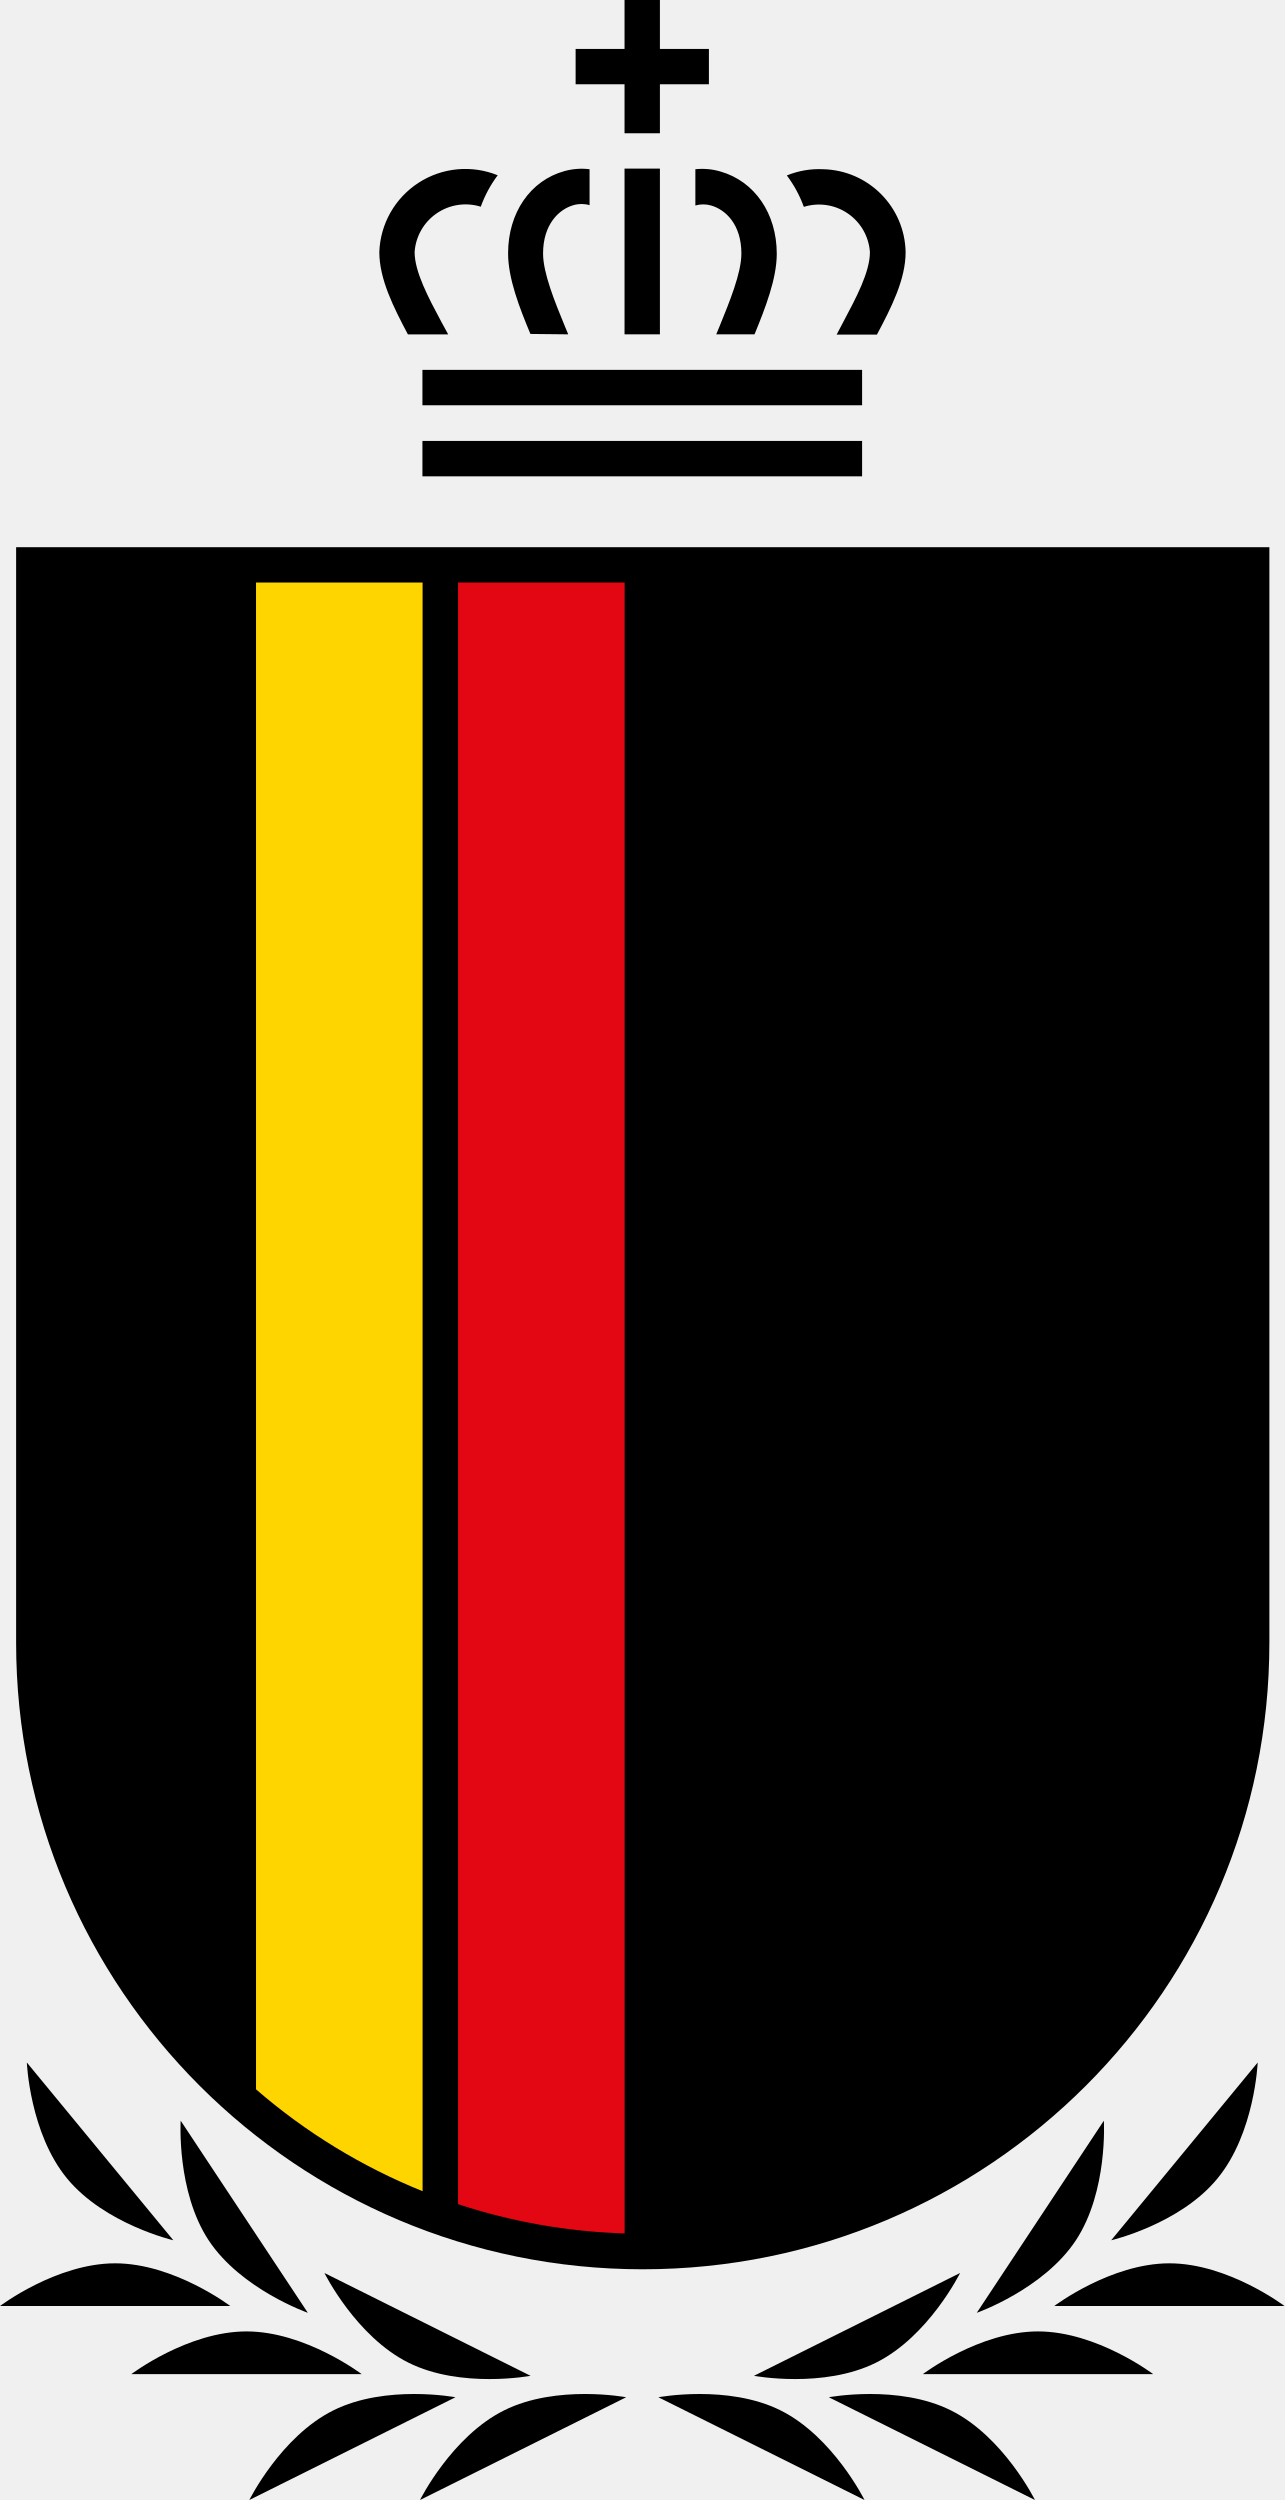
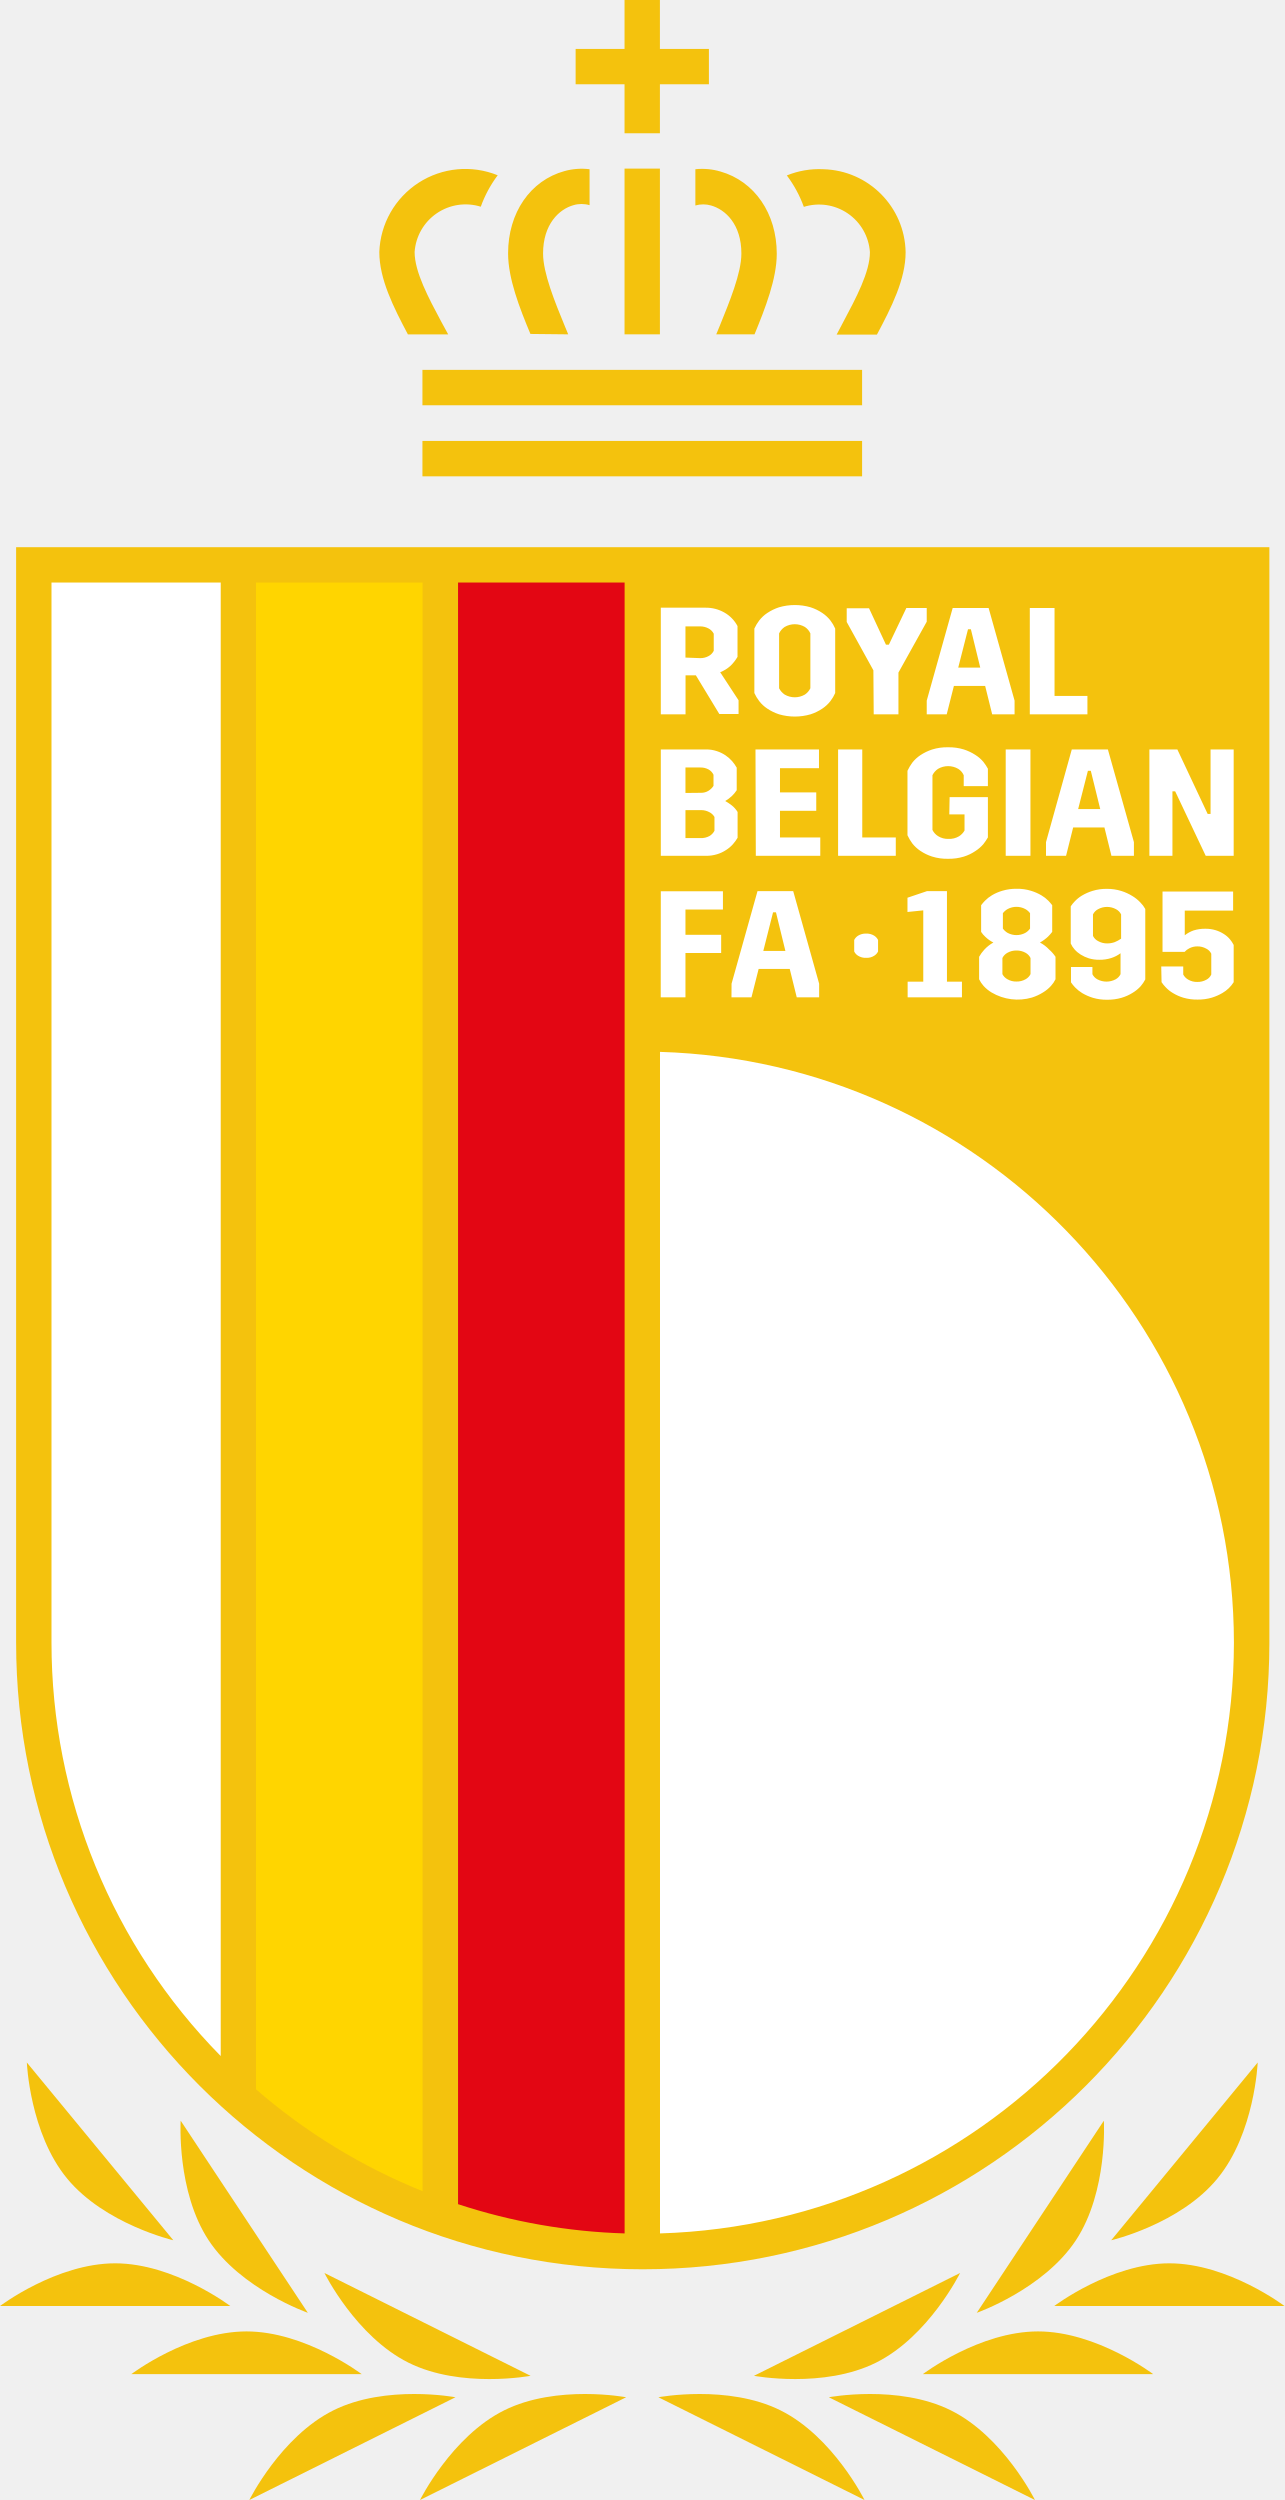
<svg xmlns="http://www.w3.org/2000/svg" id="LOGO" viewBox="0 0 159.4 310.23">
-   <defs />
+   <defs>
+     <style>.cls-1{fill:#f4c20d}.cls-6{fill:#fff}</style>
+   </defs>
  <path d="M77.5 0v6.07h-6.07v4.39h6.07v6.08h4.39v-6.08h6.08V6.07h-6.08V0zM52.42 54.72h54.56v4.39H52.42zm0-8.82h54.56v4.39H52.42zM77.5 20.92h4.39v20.57H77.5zM54.8 40c-1.65-3.08-3.35-6.27-3.35-8.73a6.34 6.34 0 0 1 8.21-5.62 14.9 14.9 0 0 1 2.1-3.9 10.68 10.68 0 0 0-14.69 9.52c0 3.37 1.76 6.85 3.55 10.23h5zm15.71 1.49c-.14-.36-.29-.72-.45-1.09-1.19-2.9-2.67-6.5-2.67-8.94 0-3.65 2-5.5 3.77-6a3.5 3.5 0 0 1 2 0V21a8 8 0 0 0-3.11.23c-4.25 1.17-7 5.18-7 10.21 0 3.13 1.42 6.76 2.77 10ZM102.17 21a10.6 10.6 0 0 0-4.53.77 15 15 0 0 1 2.11 3.9 6.33 6.33 0 0 1 8.2 5.62c0 2.46-1.7 5.65-3.34 8.73-.27.5-.53 1-.79 1.5h5c1.8-3.38 3.56-6.86 3.56-10.23A10.48 10.48 0 0 0 102.17 21m-15.88 0v4.5a3.5 3.5 0 0 1 1.95 0C90 26 92 27.81 92 31.46c0 2.44-1.48 6-2.67 8.94l-.45 1.09h4.75c1.34-3.27 2.76-6.9 2.76-10 0-5-2.75-9-7-10.21a8 8 0 0 0-3.1-.28m58.82 259.86c-7.28 0-14.29 5.3-14.29 5.3h28.58s-7-5.3-14.29-5.3m-16.3 8.45c-7.29 0-14.29 5.3-14.29 5.3h28.58s-7-5.3-14.29-5.3m-10.81 9.8c-6.52-3.25-15.15-1.63-15.15-1.63l25.58 12.75s-3.9-7.87-10.43-11.12m-21.14 0c-6.52-3.25-15.16-1.63-15.16-1.63l25.58 12.75s-3.9-7.87-10.42-11.12m54.21-28.77c4.64-5.62 5-14.4 5-14.4L137.89 278s8.55-2 13.18-7.66M133.51 278c4-6.08 3.47-14.84 3.47-14.84L121.21 287s8.28-2.91 12.3-9m-24.79 15.18c6.52-3.25 10.42-11.12 10.42-11.12l-25.58 12.76s8.64 1.62 15.16-1.64m-94.43-12.32c7.29 0 14.29 5.3 14.29 5.3H0s7-5.3 14.29-5.3m16.3 8.45c7.29 0 14.29 5.3 14.29 5.3H16.3s7-5.3 14.29-5.3m10.77 9.8c6.52-3.25 15.16-1.63 15.16-1.63l-25.58 12.75s3.9-7.87 10.42-11.12m21.19 0c6.52-3.25 15.15-1.63 15.15-1.63l-25.58 12.75s3.91-7.87 10.43-11.12M8.33 270.34c-4.64-5.62-5-14.4-5-14.4L21.51 278s-8.51-2-13.18-7.66M25.89 278c-4-6.08-3.47-14.84-3.47-14.84L38.2 287s-8.29-2.91-12.31-9m24.8 15.19c-6.53-3.26-10.43-11.13-10.43-11.13l25.58 12.76s-8.63 1.62-15.15-1.63" class="cls-1" />
  <path d="M29.49 260.26a75.4 75.4 0 0 0 25.15 14.86v-205H29.58Z" style="fill:#ffd500" />
  <path d="M54.64 275.12c10.27 4.28 25.12 4.28 25.12 4.28L79.7 70.09H54.64Z" style="fill:#e30613" />
  <path d="m29.58 70.09-.09 190.17A75.38 75.38 0 0 1 4.2 203.84V70.09zm50.18 58.19a75.56 75.56 0 0 1 0 151.12Z" class="cls-6" />
  <path d="M2 67.9v135.94a77.76 77.76 0 1 0 155.52 0V67.9Zm75.51 209.25a73.2 73.2 0 0 1-20.67-3.63V72.29h20.67ZM31.77 72.29h20.67v199.62a73.6 73.6 0 0 1-20.67-12.64ZM6.39 203.84V72.29h21v182.85a73.12 73.12 0 0 1-21-51.3m146.73 0a73.44 73.44 0 0 1-71.22 73.31V130.53a73.43 73.43 0 0 1 71.22 73.31" class="cls-1" />
  <path d="M95.93 113.21h.36l1.17 4.79h-2.74Zm-5.16 10.55h2.48l.89-3.52H98l.87 3.52h2.78v-1.69l-3.22-11.49H94l-3.22 11.49Zm-8.78 0h3.07v-5.5h4.43V116h-4.43v-3.13h4.65v-2.27H82Zm60.64-17.56h2.86v-8h.34l3.79 8h3.47V93h-2.87v8h-.36l-3.76-8h-3.47ZM135 95.65h.36l1.17 4.75h-2.74Zm-5.2 10.55h2.49l.88-3.52h3.88l.87 3.52h2.79v-1.7L137.48 93H133l-3.2 11.5Zm-5 0h3.07V93h-3.07Zm-7-5.14h1.89v2a2 2 0 0 1-.69.72 2.3 2.3 0 0 1-1.29.32 2.26 2.26 0 0 1-1.3-.34 1.87 1.87 0 0 1-.7-.77V96.2a2 2 0 0 1 .69-.79 2.49 2.49 0 0 1 2.51 0 1.75 1.75 0 0 1 .68.79v1.35h3v-2.16a6 6 0 0 0-.57-.86 4.3 4.3 0 0 0-1-.86 6 6 0 0 0-1.42-.67 6.3 6.3 0 0 0-1.94-.27 6.2 6.2 0 0 0-2 .28 6 6 0 0 0-1.46.71 4.3 4.3 0 0 0-1 .93 6 6 0 0 0-.59 1v8a6 6 0 0 0 .59 1 4.3 4.3 0 0 0 1 .93 5.7 5.7 0 0 0 1.46.71 6.2 6.2 0 0 0 2 .28 6.3 6.3 0 0 0 1.94-.27 5.4 5.4 0 0 0 1.42-.68 4.6 4.6 0 0 0 1-.86 7 7 0 0 0 .57-.84v-5h-4.75ZM104 106.2h7.16v-2.28H107V93h-3Zm-10.21 0h8v-2.28h-5v-3.31h4.5v-2.28h-4.5v-3h4.84V93h-7.88Zm-8.73-2.2v-3.47H87a2.1 2.1 0 0 1 1 .24 1.5 1.5 0 0 1 .66.61v1.71a1.65 1.65 0 0 1-.61.65 2.15 2.15 0 0 1-1.13.26Zm0-5.6v-3.16h1.86a2 2 0 0 1 1 .24 1.46 1.46 0 0 1 .62.66v1.38a2 2 0 0 1-.64.62 1.7 1.7 0 0 1-.9.24ZM82 106.2h5.6a4.5 4.5 0 0 0 1.4-.2 4.3 4.3 0 0 0 1.1-.52 4 4 0 0 0 .85-.72 5 5 0 0 0 .58-.8v-3.2a3.1 3.1 0 0 0-.7-.8 6.4 6.4 0 0 0-.84-.56 4.4 4.4 0 0 0 .83-.62 4 4 0 0 0 .6-.72v-2.8a5 5 0 0 0-.57-.81 4.4 4.4 0 0 0-.82-.72 4.4 4.4 0 0 0-1.07-.52A4.1 4.1 0 0 0 87.6 93H82Zm45.79-17.56h7.15v-2.28h-4.08V75.45h-3.07Zm-7.67-10.55h.36l1.16 4.75h-2.73ZM115 88.64h2.48l.89-3.52h3.88l.87 3.52h2.78v-1.7l-3.22-11.49h-4.46L115 86.94Zm-6.58 0h3.07v-5.18l3.51-6.31v-1.7h-2.53L110.3 80h-.36l-2.1-4.52h-2.77v1.7l3.31 6ZM93.61 86a5.3 5.3 0 0 0 .6 1 4.2 4.2 0 0 0 1 .93 6 6 0 0 0 1.46.71 7 7 0 0 0 3.92 0 5.8 5.8 0 0 0 1.46-.71 4.3 4.3 0 0 0 1-.93 4.7 4.7 0 0 0 .59-1v-8a4.7 4.7 0 0 0-.59-1 4.3 4.3 0 0 0-1-.93 5.8 5.8 0 0 0-1.46-.71 7 7 0 0 0-3.92 0 6 6 0 0 0-1.46.71 4.2 4.2 0 0 0-1 .93 5.3 5.3 0 0 0-.6 1Zm3.07-7.4a2 2 0 0 1 .69-.8 2.49 2.49 0 0 1 2.51 0 1.9 1.9 0 0 1 .68.8v6.81a2 2 0 0 1-.68.78 2.49 2.49 0 0 1-2.51 0 2.1 2.1 0 0 1-.69-.78Zm-11.62 3v-3.87h1.83a2.15 2.15 0 0 1 1 .24 1.52 1.52 0 0 1 .68.67v2.12a1.5 1.5 0 0 1-.67.67 2.1 2.1 0 0 1-1 .24Zm4.2 7h2.39v-1.7l-2.28-3.48a4.2 4.2 0 0 0 1.25-.77 5 5 0 0 0 .9-1.14v-3.82A4.16 4.16 0 0 0 89.87 76a4.6 4.6 0 0 0-2.31-.59H82v13.23h3.07V83.8h1.28ZM106 118.07a1.23 1.23 0 0 0 .48.53 1.73 1.73 0 0 0 1 .26 1.67 1.67 0 0 0 1-.26 1.23 1.23 0 0 0 .48-.53v-1.43a1.35 1.35 0 0 0-.48-.53 1.75 1.75 0 0 0-1-.26 1.8 1.8 0 0 0-1 .26 1.35 1.35 0 0 0-.48.53Zm38.14 3.81a4.4 4.4 0 0 0 .52.64 4.1 4.1 0 0 0 .89.71 5.5 5.5 0 0 0 1.31.58 5.9 5.9 0 0 0 1.76.23 5.9 5.9 0 0 0 1.76-.24 6.2 6.2 0 0 0 1.32-.58 4 4 0 0 0 1.39-1.34v-4.62a3.8 3.8 0 0 0-.48-.72 3.2 3.2 0 0 0-.76-.65 4 4 0 0 0-1-.46 4.2 4.2 0 0 0-1.27-.18 4.7 4.7 0 0 0-1.47.21 3.8 3.8 0 0 0-1.09.6V113h6v-2.37h-8.76v7.49H147a1.9 1.9 0 0 1 .58-.44 2.1 2.1 0 0 1 1-.24 2.2 2.2 0 0 1 1.11.28 1.34 1.34 0 0 1 .62.63v2.58a1.33 1.33 0 0 1-.62.65 2.17 2.17 0 0 1-1.11.27 2.1 2.1 0 0 1-1.12-.28 1.54 1.54 0 0 1-.63-.64v-1h-2.73Zm-2.62-9.88a4.7 4.7 0 0 0-1-.81 6 6 0 0 0-1.38-.63 5.8 5.8 0 0 0-1.79-.26 5.7 5.7 0 0 0-1.77.25 6 6 0 0 0-1.33.59 4.2 4.2 0 0 0-.89.72 4 4 0 0 0-.49.61v4.61a2.8 2.8 0 0 0 .48.74 3.4 3.4 0 0 0 .76.64 4.5 4.5 0 0 0 1 .46 4.4 4.4 0 0 0 1.3.18 4.6 4.6 0 0 0 1.5-.22 3.9 3.9 0 0 0 1.14-.59v2.6a1.45 1.45 0 0 1-.62.64 2.4 2.4 0 0 1-2.25 0 1.45 1.45 0 0 1-.62-.64V120h-2.66v1.9a5 5 0 0 0 .51.63 4.5 4.5 0 0 0 .89.71 6.2 6.2 0 0 0 1.32.58 5.9 5.9 0 0 0 1.76.24 6.1 6.1 0 0 0 1.79-.24 5.5 5.5 0 0 0 1.38-.62 4.4 4.4 0 0 0 1-.82 4.5 4.5 0 0 0 .57-.84v-8.74a3.5 3.5 0 0 0-.6-.8m-2.4 4.48a3.8 3.8 0 0 1-.79.43 2.7 2.7 0 0 1-.91.16 2.24 2.24 0 0 1-1.16-.29 1.42 1.42 0 0 1-.63-.64v-2.67a1.45 1.45 0 0 1 .62-.64 2.33 2.33 0 0 1 2.25 0 1.45 1.45 0 0 1 .62.64Zm-8.93 1.35a4.3 4.3 0 0 0-1.14-.87 5 5 0 0 0 1-.73 6 6 0 0 0 .52-.59v-3.31a7 7 0 0 0-.47-.55 4.2 4.2 0 0 0-.86-.67 5.8 5.8 0 0 0-1.3-.57 5.6 5.6 0 0 0-1.78-.25 5.9 5.9 0 0 0-1.76.24 5.6 5.6 0 0 0-1.3.56 4.3 4.3 0 0 0-.87.68 5.5 5.5 0 0 0-.48.56v3.31a3 3 0 0 0 .52.61 4 4 0 0 0 1 .71 4.4 4.4 0 0 0-1.13.89 4.6 4.6 0 0 0-.64.88v2.79a3.5 3.5 0 0 0 .55.82 4.4 4.4 0 0 0 1 .82 6.33 6.33 0 0 0 5 .63 6 6 0 0 0 1.37-.63 4.4 4.4 0 0 0 1-.82 3.5 3.5 0 0 0 .56-.82v-2.79a4.4 4.4 0 0 0-.79-.9m-5.74-4.51a1.9 1.9 0 0 1 .6-.52 2.32 2.32 0 0 1 2.17 0 1.8 1.8 0 0 1 .6.52v1.91a1.8 1.8 0 0 1-.6.54 2.32 2.32 0 0 1-2.17 0 1.9 1.9 0 0 1-.6-.54Zm3.43 7.56a1.45 1.45 0 0 1-.62.64 2.15 2.15 0 0 1-1.13.28 2.1 2.1 0 0 1-1.11-.28 1.5 1.5 0 0 1-.63-.64v-2a1.5 1.5 0 0 1 .63-.65 2.2 2.2 0 0 1 1.11-.28 2.25 2.25 0 0 1 1.13.28 1.47 1.47 0 0 1 .62.65Zm-15.25 2.88h6.74v-1.94h-1.86v-11.24h-2.47l-2.43.82v1.77l1.96-.2v8.85h-1.94z" class="cls-6" />
</svg>
